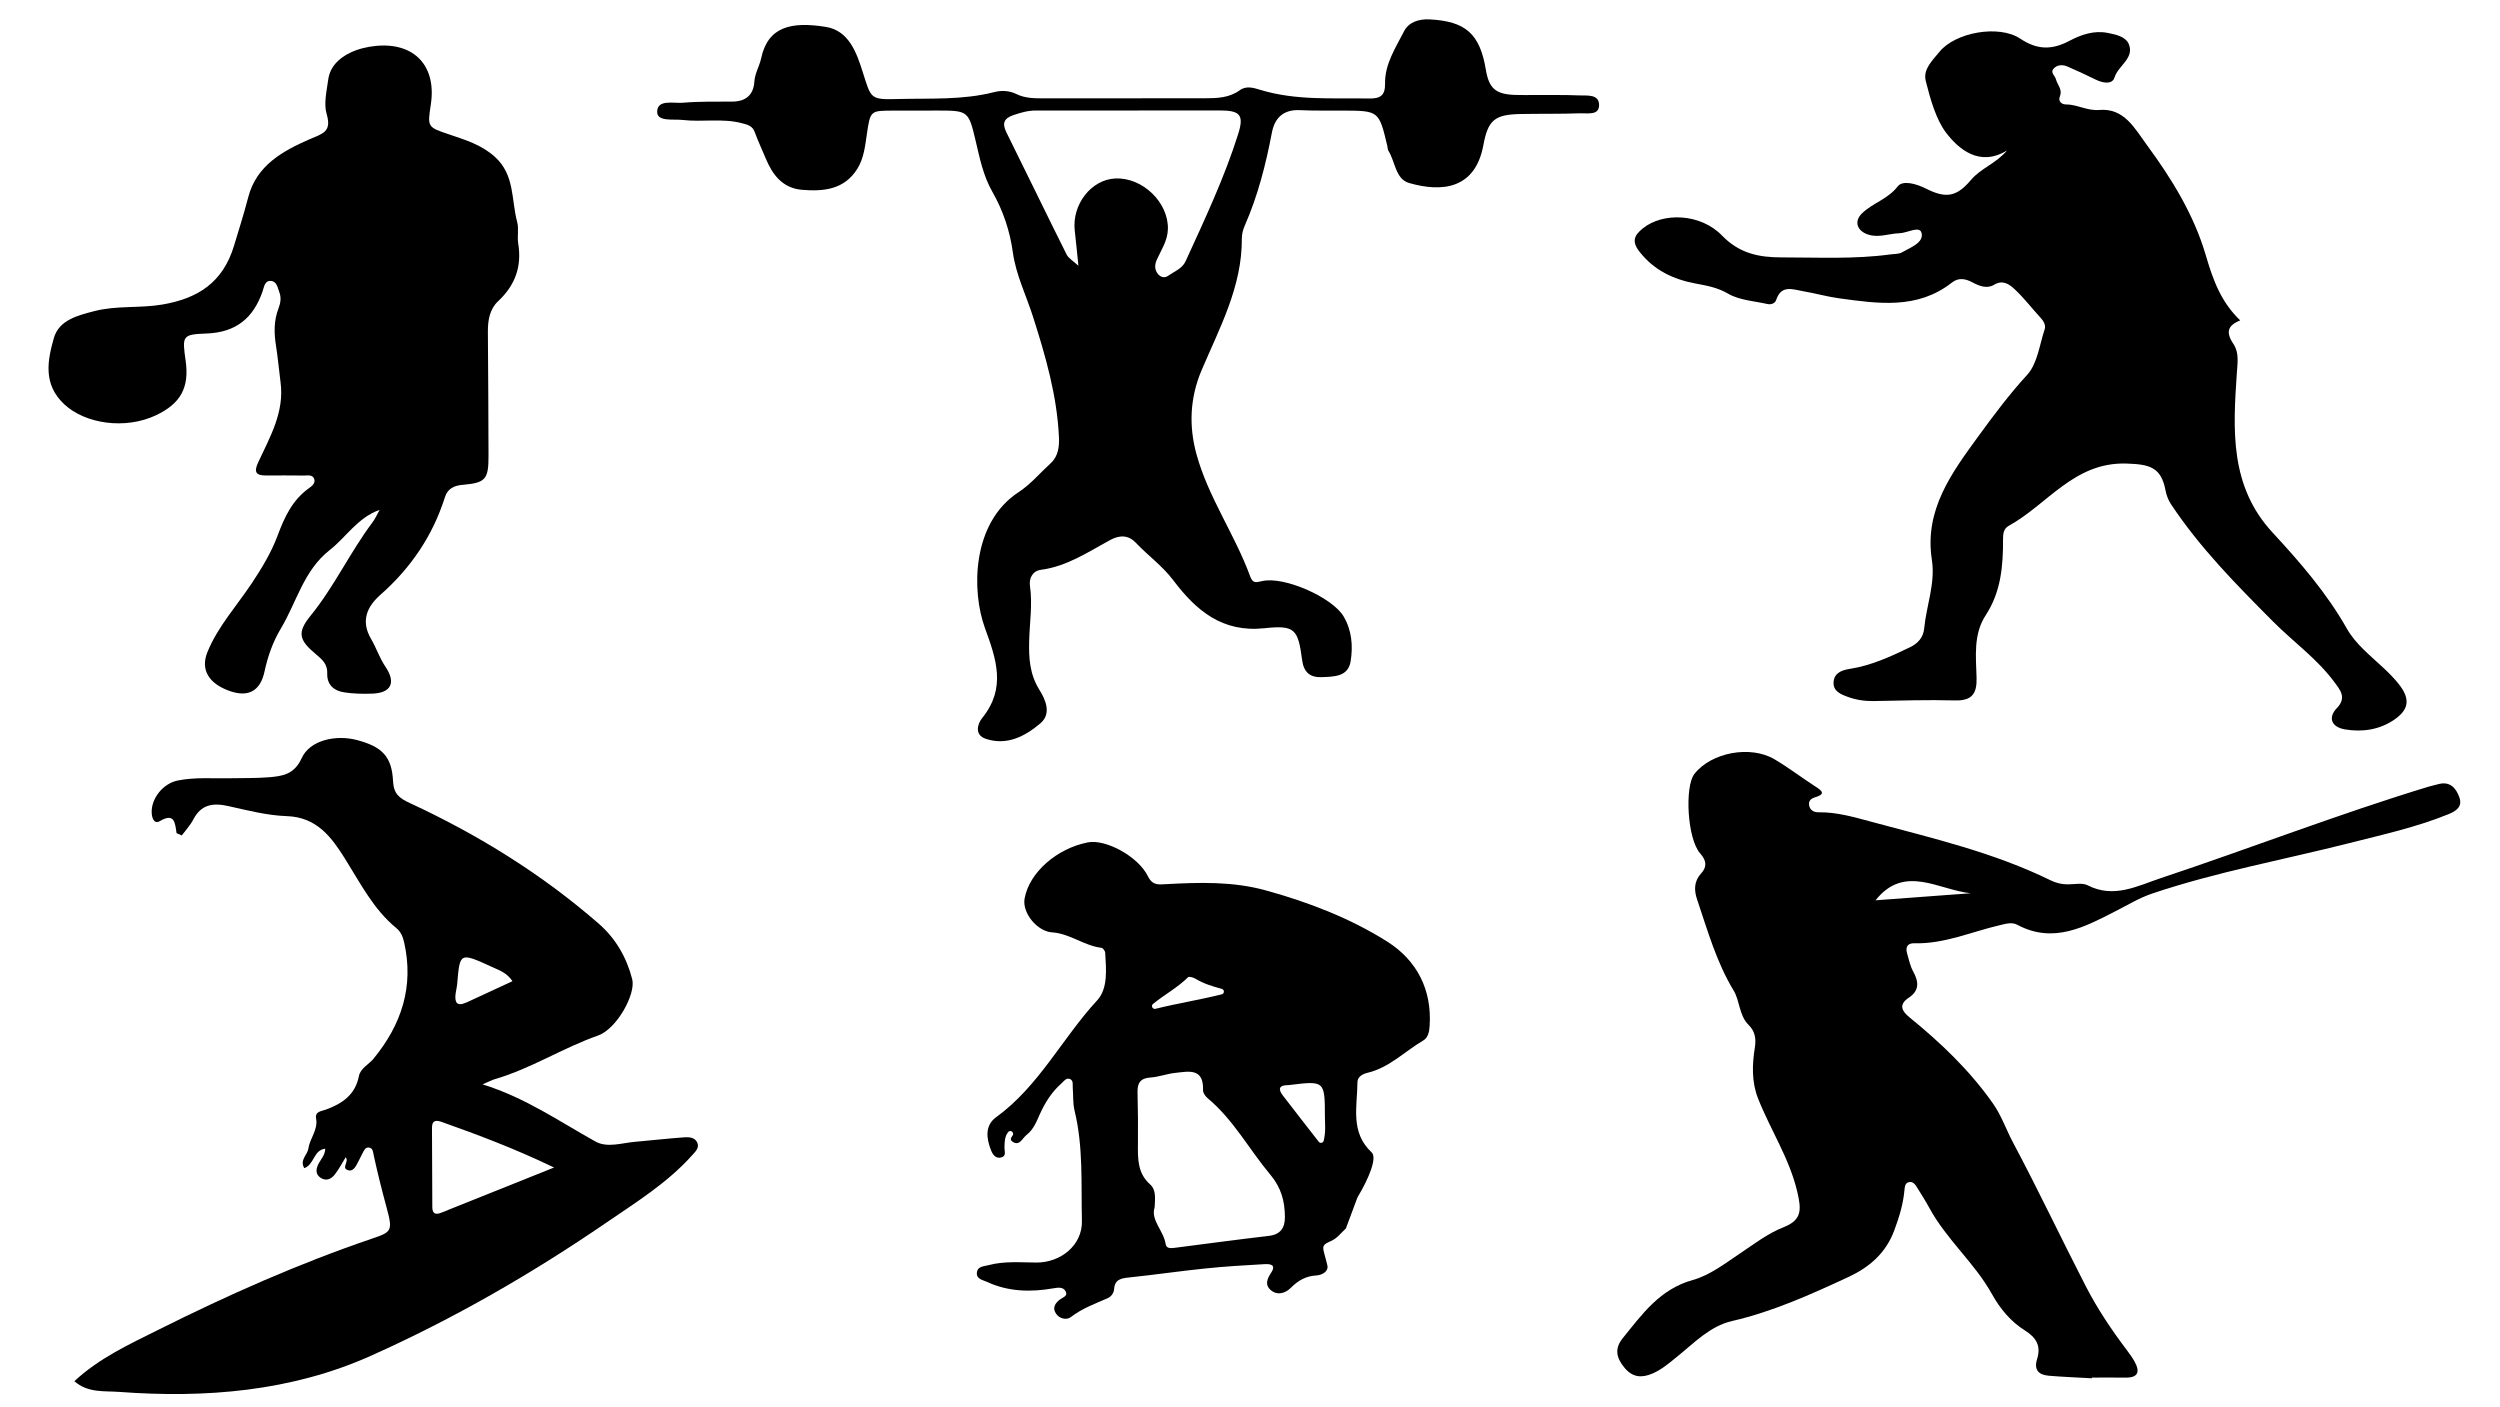
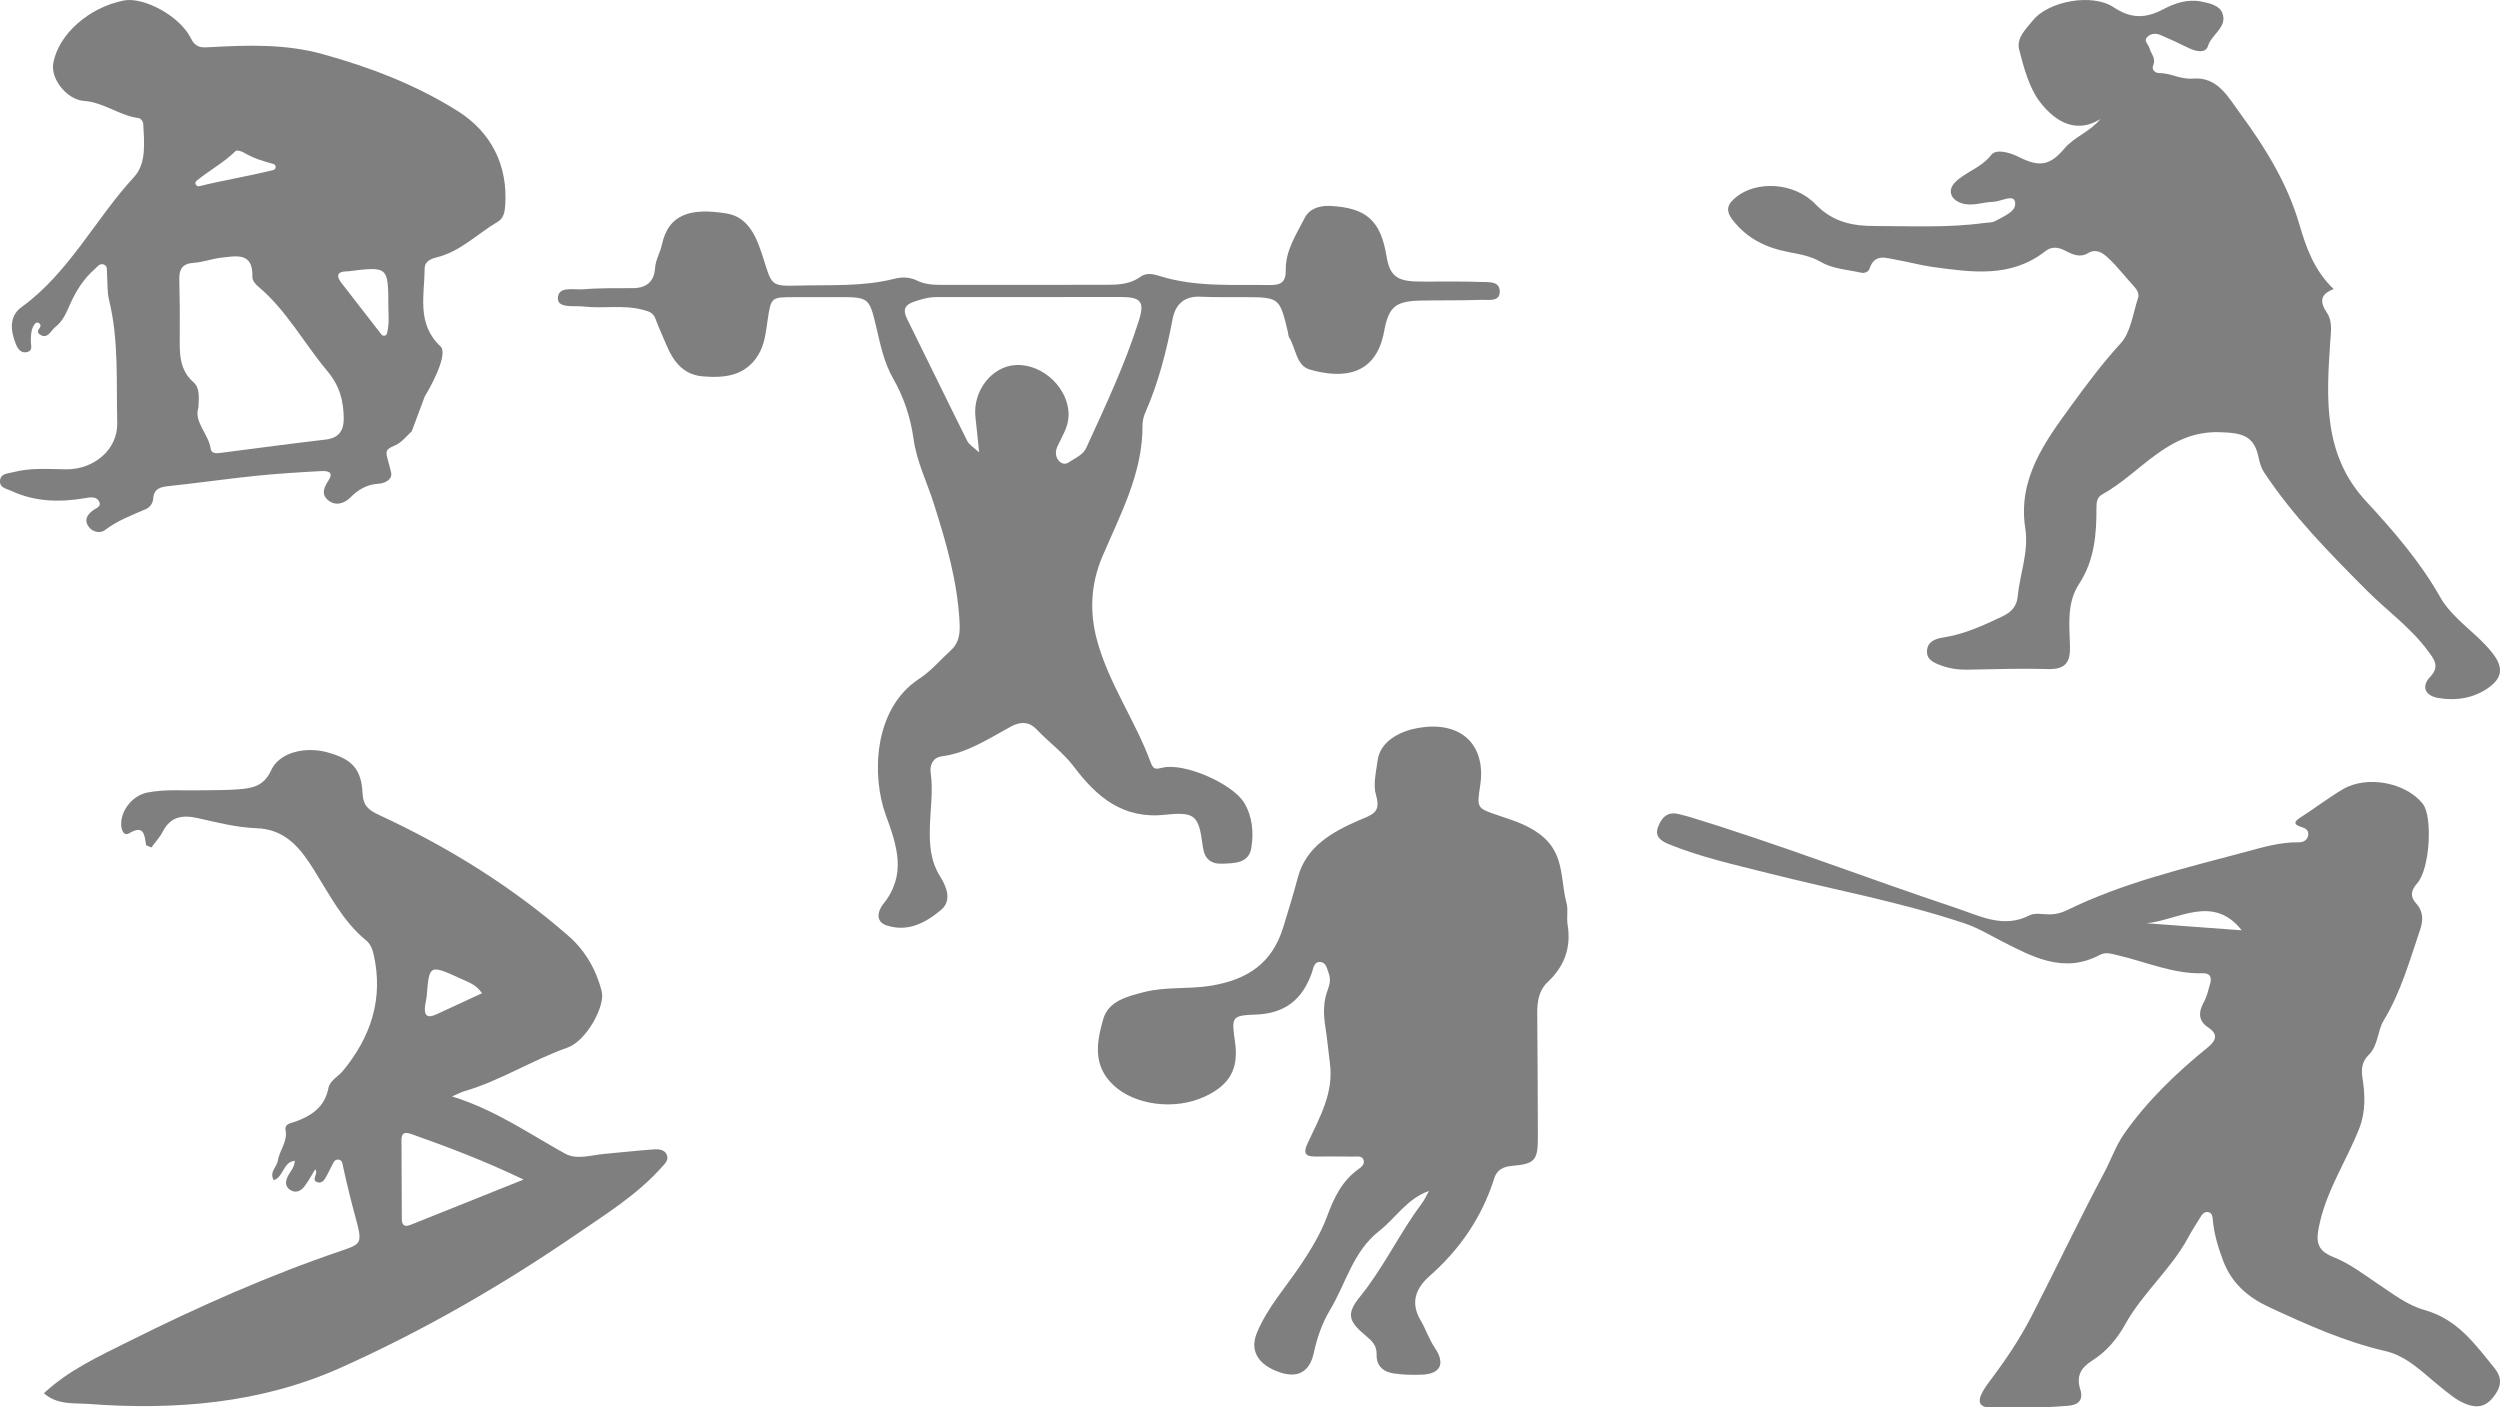
<svg xmlns="http://www.w3.org/2000/svg" version="1.1" id="Layer_1" x="0px" y="0px" viewBox="0 0 1920 1080" style="enable-background:new 0 0 1920 1080;" xml:space="preserve">
-   <g>
-     <path d="M1541.38,115.54c-21.15,13.01-37.38-1.25-46.8-13.62c-7.64-10.03-12.13-25.83-15.61-39.76   c-2.26-9.06,5.33-15.89,10.45-22.27c12.07-15.04,45.76-21.19,62.18-10.18c13.11,8.79,24.46,8.67,37.72,1.66   c8.94-4.73,18.75-8.17,29.37-6.1c6.35,1.24,13.9,2.85,16.25,8.66c4.4,10.9-8.16,16.37-10.97,25.54c-1.77,5.78-9.12,4.28-14.54,1.63   c-7.21-3.53-14.48-6.97-21.87-10.1c-3.71-1.57-7.91-1.25-10.57,1.91c-2.41,2.87,1.3,5.3,1.98,8c1.1,4.33,5.25,7.81,3,13.14   c-1.57,3.71,1.51,6.16,4.4,6.14c8.88-0.09,16.46,5.06,25.89,4.26c19.17-1.61,27.13,14.14,36.64,27.04   c19.16,25.99,36.11,53.71,45.12,84.46c5.52,18.83,11.54,35.81,26.47,50.14c-10.52,4.11-10.77,9.8-5.08,18.34   c4.31,6.46,3.02,14.19,2.46,22.47c-2.91,43.07-5.57,86.42,27.47,122.11c21.16,22.86,41.57,46.42,57.17,73.98   c6.62,11.7,18.22,20.77,28.29,30.24c4.03,3.79,7.84,7.62,11.27,11.91c9.03,11.29,8.39,19.58-3.3,27.59   c-11.33,7.76-24.5,9.67-37.75,7.46c-10.65-1.77-13.29-9.18-6.24-16.46c7.77-8.02,2.27-14.12-2.1-20.03   c-13.16-17.8-31.3-30.64-46.74-46.14c-28.25-28.36-56.48-56.87-78.72-90.49c-2.03-3.07-3.4-6.85-4.1-10.49   c-3.4-17.67-11.98-20.03-30.15-20.57c-40.18-1.2-60.58,31.6-90.42,47.91c-3.74,2.05-4.24,6.12-4.22,10.07   c0.1,20.49-1.52,40.49-13.25,58.4c-9.69,14.81-7.52,31.8-7.07,48.15c0.35,12.36-3.65,17.76-16.71,17.39   c-20.76-0.58-41.57,0.12-62.35,0.48c-6.9,0.12-13.52-0.9-19.95-3.25c-5.32-1.94-11.03-4.34-10.83-10.88   c0.22-7.12,5.82-9.55,12.25-10.54c16.55-2.54,31.52-9.45,46.46-16.65c6.46-3.12,10.27-7.86,10.9-14.48   c1.69-17.6,8.7-34.67,5.9-52.67c-5.93-38.19,15.08-66.56,35.43-94.52c11.85-16.28,23.97-32.51,37.76-47.56   c7.86-8.57,9.47-22.99,13.43-34.93c1.08-3.26-0.86-6.44-3.35-9.13c-6.59-7.13-12.5-14.97-19.58-21.56   c-4.02-3.74-9.02-7.67-15.86-3.56c-5.67,3.41-11.55,0.91-16.92-1.93c-5.26-2.79-10.49-3.69-15.5,0.25   c-26.54,20.84-56.68,16.17-86.63,12.11c-9.21-1.25-18.23-3.86-27.41-5.4c-7.98-1.34-17.04-5.41-20.99,6.75   c-0.81,2.49-3.88,3.64-6.46,3.07c-10.31-2.31-21.72-2.92-30.47-8.02c-8.2-4.78-16.36-6.14-24.97-7.77   c-17.12-3.24-31.86-10.12-43.05-24.47c-6.26-8.02-3.91-12.6,2.61-17.89c15.32-12.42,44.18-11.64,60.82,5.55   c13.43,13.88,28.6,16.75,45.72,16.75c27.97,0,55.99,1.49,83.85-2.33c2.92-0.4,6.25-0.17,8.63-1.55   c6.42-3.72,16.82-7.36,15.03-14.84c-1.42-5.92-11.04,0.03-17.03,0.18c-7.97,0.19-15.76,3.67-23.92,1.04   c-8.59-2.77-11.18-10.07-4.84-16.28c8.17-8,19.88-10.89,27.52-20.8c3.76-4.88,14.18-2.01,21.49,1.68   c15.46,7.82,23.66,6.51,34.65-6.53C1521.39,129.07,1533.22,125.47,1541.38,115.54z" />
-     <path d="M1606.54,1058.52c-11-0.62-22.01-1.03-32.98-1.95c-7.64-0.64-11.73-4.28-9.09-12.74c3.08-9.88-0.24-16.33-9.33-22.04   c-10.7-6.72-18.9-16.36-25.27-27.84c-13.34-24.05-35.11-42.13-48.24-66.46c-2.8-5.2-6.04-10.16-9.12-15.2   c-1.58-2.59-3.46-5.42-6.92-4.28c-2.72,0.89-2.77,3.96-3.02,6.52c-1.01,10.57-4.05,20.41-7.79,30.45   c-6.62,17.81-19.48,28.49-35.56,35.94c-28.81,13.35-57.74,26.42-88.98,33.62c-17.05,3.93-29.07,16.83-42.21,27.38   c-5.95,4.78-11.65,9.79-18.74,12.87c-8.2,3.55-15.29,3.32-21.62-4.3c-6.27-7.55-7.98-14.64-1.41-22.75   c14.96-18.46,28.49-37.69,53.86-44.72c13.03-3.6,24.75-12.74,36.34-20.47c10.9-7.27,21.11-15.25,33.58-20.17   c13.83-5.46,13.49-13.28,10.32-26.88c-6.06-25.98-20.71-47.79-30.21-71.98c-4.94-12.57-4.53-25.81-2.43-38.95   c1.06-6.66,0.31-12.41-4.83-17.48c-7.32-7.22-6.64-18.41-11.43-26.31c-13.25-21.87-19.97-46.03-28.02-69.78   c-2.37-7-2.73-13.85,3.04-20.21c4.34-4.79,4.52-9.46-0.77-15.42c-9.92-11.19-11.95-51.22-4.45-60.91   c12.75-16.48,42.92-22.37,61.58-11.32c11.27,6.67,21.71,14.74,32.76,21.81c5.78,3.7,4.04,5.61-1.05,7.16   c-3.16,0.96-5.66,2.44-5.19,6.06c0.53,4.05,3.7,5.73,7.34,5.67c14.2-0.21,27.71,3.85,41.1,7.44   c46.46,12.48,93.47,23.43,137.02,44.79c4.37,2.14,8.65,3.13,13.4,3.12c5.08-0.01,11.02-1.37,15.11,0.72   c20.13,10.33,38.06,0.52,56.11-5.49c68.73-22.88,136.3-49.16,205.65-70.24c2.43-0.74,4.93-1.21,7.37-1.9   c9.1-2.56,13.76,2.87,16.34,10.09c2.65,7.42-2.84,10.68-8.69,13.05c-24.45,9.91-50.17,15.58-75.6,22.03   c-50.48,12.81-101.86,22.07-151.37,38.7c-10.05,3.37-18.96,8.8-28.29,13.58c-23.46,12-47.76,25.4-75.45,10.56   c-4.39-2.35-9.04-0.79-13.64,0.28c-21.79,5.05-42.64,14.51-65.65,13.86c-5.11-0.14-6.81,2.94-5.52,7.55   c1.36,4.86,2.44,9.99,4.84,14.34c4.34,7.87,4.6,14.57-3.42,19.86c-8.24,5.43-5.24,10.5,0.41,15.09   c23.96,19.47,46.07,40.54,64.02,65.98c6.72,9.52,10.28,20.3,15.61,30.29c19.43,36.44,37.04,73.84,55.97,110.55   c8.87,17.21,19.72,33.34,31.41,48.83c2.03,2.7,4.03,5.46,5.7,8.39c4.57,8.03,3.33,12.89-7.12,12.71   c-8.48-0.15-16.97-0.03-25.46-0.03C1606.56,1058.16,1606.55,1058.34,1606.54,1058.52z M1513.46,686.02   c-24.8-2.61-50.93-22.53-73.04,5.41C1464.55,689.65,1489.01,687.83,1513.46,686.02z" />
-     <path d="M135.59,639.85c-1.16-7.87-1.5-15.91-12.79-9.26c-4.46,2.63-6.18-2.37-6.31-6.63c-0.33-10.87,8.77-22.27,20.03-24.53   c13.43-2.7,27.07-1.44,40.62-1.74c9.75-0.22,19.54,0.06,29.24-0.74c10.46-0.86,19.64-2.13,25.29-14.66   c6.18-13.69,25.99-18.37,42.83-13.85c18.92,5.08,26.43,12.6,27.35,31.39c0.48,9.78,4.59,13.07,12.87,16.9   c52.46,24.29,101.3,54.53,145.02,92.57c13.05,11.35,21.5,25.96,25.8,42.74c2.92,11.39-11.86,38.18-26.22,43.23   c-27.21,9.57-51.63,25.49-79.4,33.56c-2.27,0.66-4.39,1.85-9.3,3.96c33.11,10.3,59.12,28.63,86.77,43.94   c8.98,4.97,20.03,1.1,30.11,0.2c12.66-1.13,25.29-2.54,37.96-3.47c3.73-0.27,8.24,0.02,10.02,4.03c1.81,4.07-1.32,6.85-3.98,9.82   c-18.87,21.07-42.72,35.84-65.69,51.58c-57.4,39.33-117.77,74.08-181.08,102.4c-60.96,27.27-126.83,32.65-193.23,27.69   c-11.44-0.85-23.92,0.94-34.4-8.22c19.2-17.85,42.45-28.45,65.01-39.73c53.08-26.53,107.28-50.62,163.56-69.75   c15.3-5.2,16.17-5.76,11.02-24.7c-3.55-13.04-6.8-26.11-9.67-39.3c-0.53-2.45-0.53-5.54-3.64-5.95c-3.11-0.42-3.96,2.64-5.17,4.79   c-1.03,1.85-1.84,3.82-2.87,5.68c-1.83,3.32-3.65,8.15-7.95,6.93c-5.65-1.61,0.99-6.58-1.91-9.94c-2.63,4.26-5.03,8.86-8.13,12.95   c-2.72,3.6-6.65,5.73-11.09,2.83c-4.63-3.03-3.37-7.57-1.35-11.31c1.79-3.31,4.65-6.04,4.89-11.05   c-9.06,0.93-8.36,12.2-16.11,14.93c-3.75-6.32,2.49-10.23,3.17-15.12c1.09-7.8,7.51-14.24,5.9-23.02   c-0.99-5.41,4.08-5.59,7.45-6.81c12.5-4.56,22.58-11.26,25.4-25.62c1.22-6.22,7.5-8.93,11.22-13.44   c21.55-26.2,31.24-55.53,23.52-89.53c-1-4.41-2.6-8.05-5.97-10.82c-17.63-14.51-27.64-34.53-39.47-53.37   c-10.35-16.48-21.54-31.86-44.66-32.62c-15.08-0.5-30.13-4.43-44.99-7.74c-11.67-2.6-20.8-1.3-26.81,10.33   c-2.28,4.42-5.84,8.18-8.82,12.24C138.3,641.03,136.94,640.44,135.59,639.85z M425.54,896.65c-30.53-14.65-58.24-25.01-86.13-34.94   c-4.28-1.52-7.67-1.58-7.65,4.37c0.08,20.37,0.16,40.73,0.26,61.1c0.02,4.7,2.34,5.98,6.6,4.28   C366.42,920.32,394.21,909.2,425.54,896.65z M393.59,753.55c-4.38-6.46-9.86-8.26-14.75-10.49c-26.2-11.98-25.6-11.87-27.77,13.16   c-0.18,2.1-0.78,4.16-1.08,6.26c-1.01,7.04,0.45,11.09,8.66,7.24C370.09,764.35,381.57,759.11,393.59,753.55z" />
-     <path d="M291.53,391.6c-16.89,5.93-25.55,20.83-38.32,30.85c-20.07,15.74-25.42,40.14-37.62,60.47   c-6.07,10.11-9.94,21.21-12.48,32.97c-3.25,15.01-12.59,19.65-26.31,14.94c-16.52-5.68-23-16.53-17.49-30.03   c8.06-19.74,22.54-35.52,34.15-53c7.77-11.71,14.92-23.53,19.74-36.46c5.28-14.17,11.31-27.29,24.02-36.36   c2.36-1.68,5.26-3.92,4.06-7.22c-1.27-3.48-5.01-2.51-7.85-2.55c-9.76-0.12-19.52-0.08-29.27-0.05c-8.07,0.03-9.18-3-5.81-10.21   c9.08-19.47,20.17-38.5,17.11-61.41c-1.23-9.24-1.99-18.56-3.46-27.76c-1.58-9.82-1.77-19.42,1.86-28.84   c1.57-4.07,2.29-8.28,0.7-12.42c-1.32-3.45-1.88-8.31-6.33-8.74c-5.02-0.49-5.39,4.61-6.56,7.99   c-7.13,20.58-20.51,31.59-43.21,32.38c-18.63,0.65-18.58,1.9-15.88,20.92c2.92,20.56-3.81,32.91-22.86,41.88   c-23.63,11.14-54.33,6.55-70.39-8.48c-16.42-15.37-12.86-33.6-7.96-50.85c3.95-13.87,18.4-17.42,31.34-20.74   c17-4.36,34.58-2.05,51.8-4.97c27.32-4.63,46.6-16.79,55.18-45.07c3.78-12.47,7.71-24.86,11-37.52   c6.3-24.27,26.48-35.39,47.06-44.37c9.81-4.28,17.25-5.48,13.13-19.32c-2.38-8,0.01-17.64,1.18-26.41   c1.35-10.1,8.41-16.67,16.97-20.78c5.98-2.87,12.9-4.52,19.55-5.17c29.7-2.91,46.78,15.45,42.3,44.9   c-2.68,17.61-2.61,17.4,14.17,23.1c12.31,4.18,24.52,7.78,34.91,17.09c15.57,13.95,12.63,33.15,17.24,50.17   c1.4,5.18-0.09,11.08,0.79,16.47c2.9,17.7-2.34,32.1-15.44,44.33c-6.5,6.08-7.92,14.72-7.86,23.5c0.22,31.82,0.45,63.64,0.49,95.47   c0.03,17.91-2.39,20.54-19.86,22.05c-6.52,0.56-11.52,2.85-13.6,9.43c-9.42,29.76-26.18,54.41-49.65,75.12   c-9.75,8.6-15.43,19.61-7.05,33.87c3.97,6.75,6.43,14.51,10.99,21.26c8.33,12.33,4.39,20.19-10.21,20.69   c-7.16,0.25-14.45,0.09-21.51-1c-7.86-1.21-13.3-5.83-12.97-14.63c0.25-6.83-3.65-10.45-8.49-14.47   c-13.06-10.86-14.98-16.61-4.37-29.67c18.22-22.41,30.3-48.65,47.48-71.6C288.18,398.4,289.69,394.87,291.53,391.6z" />
-     <path d="M705.13,84.95c-6.36,0-12.73-0.01-19.09,0c-17.55,0.02-17.62,0.01-20.25,17.79c-1.37,9.23-2.25,18.62-7.29,26.77   c-10,16.15-25.96,17.64-42.54,16.27c-14.99-1.24-22.74-11.61-28.03-24.45c-2.73-6.63-5.85-13.11-8.28-19.84   c-1.75-4.87-5.53-5.73-9.76-6.85c-15.06-3.98-30.47-0.73-45.59-2.51c-7.13-0.84-19.62,1.55-19.59-6.21   c0.04-9.86,12.52-6.41,19.72-7.02c12.66-1.07,25.43-0.78,38.16-0.88c10.22-0.08,16.1-5.18,16.74-15.2   c0.42-6.59,3.96-12.05,5.23-18.02c5.18-24.3,22.95-28.44,49.74-24.13c17.64,2.84,23.56,19.8,28.24,34.55   c6.6,20.83,5.67,21.4,27.46,20.82c24.53-0.65,49.23,0.92,73.42-5.27c5.7-1.46,11.57-1.3,17.35,1.54   c6.16,3.02,13.08,3.23,19.93,3.22c41.58-0.05,83.16,0.02,124.74-0.06c9.33-0.02,18.64-0.28,26.74-6.19   c5.1-3.73,10.94-1.71,15.99-0.19c27.37,8.28,55.44,6.06,83.38,6.56c8.55,0.15,12.34-2.37,12.18-11.49   c-0.26-15.02,8.11-27.42,14.56-40.1c3.61-7.1,11.41-9.6,19.69-9.17c27.66,1.44,38.56,11.12,43.12,38.49   c2.41,14.5,7.44,18.96,22.3,19.52c5.08,0.19,10.18,0.05,15.27,0.07c11.45,0.06,22.92-0.17,34.36,0.31   c5.98,0.25,15.06-1.15,15.07,7.44c0.01,8.1-8.89,6.09-14.28,6.29c-15.26,0.56-30.54,0.27-45.81,0.55   c-20.14,0.37-25.2,4.57-28.78,23.91c-6.26,33.81-31.79,36.37-57.05,29.07c-10.53-3.04-10.6-16.43-15.91-24.8   c-0.64-1-0.52-2.47-0.82-3.71c-6.44-26.97-6.44-26.96-34.16-27.11c-11.03-0.06-22.08,0.2-33.09-0.32   c-12.51-0.6-19.24,5.96-21.38,17.2c-4.67,24.55-10.79,48.59-20.87,71.54c-1.34,3.05-2.24,6.59-2.22,9.9   c0.23,36.89-17.06,68.53-30.87,101.01c-9.13,21.46-9.84,43.11-4,64.47c9.03,33.09,29.38,61.54,41.15,93.61   c2.03,5.53,3.94,5.23,9.14,3.98c16.86-4.05,53.96,12.42,62.68,27.02c6.39,10.7,7.32,22.72,5.48,34.42   c-1.9,12.09-12.77,11.88-22.07,12.3c-8.92,0.4-13.95-3.54-15.21-13.14c-3.11-23.63-5.44-26.97-28.84-24.44   c-32.63,3.53-52.68-13.73-70.2-36.94c-8.25-10.93-19.36-18.85-28.65-28.67c-5.49-5.8-12.12-6.25-19.63-2.18   c-17.04,9.22-33.28,20.32-53.3,22.94c-6.32,0.83-9.26,6.41-8.39,12.43c2.02,14.06-0.25,27.96-0.61,41.92   c-0.34,13.19,0.31,25.72,7.83,37.8c4.54,7.29,9.65,18.2,0.81,25.72c-11.79,10.02-25.84,17.39-42.09,11.88   c-8.59-2.91-6.42-11.26-2.58-16.02c18.44-22.83,10.88-44.87,2.05-69.04c-10.33-28.28-10.35-80.79,26.01-104.45   c9.1-5.92,16.34-14.7,24.49-22.1c5.99-5.45,6.65-13.18,6.34-20.01c-1.45-31.88-10.29-62.32-19.92-92.51   c-5.25-16.46-13.11-32.18-15.49-49.46c-2.29-16.6-7.5-32.08-15.74-46.52c-7.07-12.39-9.75-26.06-12.95-39.65   c-5.27-22.33-5.85-22.7-28.74-22.71C715.31,84.95,710.22,84.95,705.13,84.95z M828.23,204.13c-1.06-10.23-1.85-18.58-2.81-26.91   c-2.32-20.07,12.56-39.3,31.12-40.15c21.03-0.96,40.85,18.41,40.41,38.73c-0.19,9.07-5.06,15.96-8.49,23.6   c-1.66,3.71-1.94,7.41,0.66,10.8c2.08,2.72,5.22,3.55,7.89,1.68c4.78-3.35,10.94-5.58,13.48-11.15   c14.69-32.13,29.82-64.12,40.46-97.88c4.62-14.67,1.4-18.03-14.32-18.03c-47.03-0.02-94.06,0.14-141.09,0.06   c-6.1-0.01-11.61,1.61-17.25,3.53c-7.17,2.44-8.85,6.25-5.4,13.2c15.5,31.21,30.65,62.6,46.23,93.77   C820.66,198.46,824.32,200.47,828.23,204.13z" />
-     <path d="M1033.66,943.42c-3.7,3.43-6.77,7.61-11.21,9.57c-9,3.99-6.46,4.14-3.04,18.81c1.12,4.81-4.29,7.51-8.48,7.75   c-8.17,0.47-14.07,3.94-19.76,9.66c-3.83,3.84-9.97,5.99-15.09,1.7c-4.86-4.07-3.01-8.65,0.17-13.48c4.45-6.76-1.73-6.75-5.49-6.54   c-15.22,0.82-30.45,1.78-45.61,3.35c-19.38,2-38.67,4.84-58.04,6.86c-6.07,0.63-10.94,1.46-11.46,8.83   c-0.22,3.23-2.33,5.93-4.92,7.06c-9.79,4.28-19.76,7.91-28.45,14.6c-2.99,2.3-8.56,1.4-11.31-2.79c-2.95-4.49-0.6-7.97,3.12-10.82   c2.18-1.67,6.37-2.62,4.25-6.39c-1.92-3.42-6.05-2.72-9.32-2.16c-17.51,3.04-34.67,2.66-51.07-4.97c-3.23-1.5-8.24-2.09-7.7-7.14   c0.51-4.87,5.32-4.71,8.86-5.66c12.09-3.25,24.44-2.11,36.72-2.02c18.62,0.15,35.54-13.18,35.08-32.05   c-0.69-28.19,1.17-56.7-5.64-84.59c-1.39-5.68-0.93-11.8-1.4-17.71c-0.19-2.43,0.67-5.61-2.32-6.67c-2.82-1-4.54,1.83-6.32,3.4   c-7.43,6.52-12.6,14.7-16.63,23.66c-2.6,5.79-4.88,11.81-10.16,15.9c-3.14,2.43-5.24,8.35-10.09,5.69c-3.09-1.7-2.07-3.33-0.7-5.14   c1.65-2.18-1.52-4.84-3.3-2.76c-2.72,3.19-2.87,7.58-2.92,12.1c-0.03,2.7,1.65,6.45-2.53,7.47c-4.1,1.01-6.36-2.02-7.66-5.23   c-3.74-9.23-5.04-19.28,3.75-25.66c32.91-23.86,50.74-60.63,77.57-89.7c8.57-9.28,6.93-23.94,6.24-36.68   c-0.07-1.35-1.76-3.61-2.9-3.75c-13.4-1.62-24.41-11.01-37.9-11.86c-11.29-0.71-23.12-14.79-21.11-26   c3.56-19.83,24.54-38.44,48.64-43.12c13.5-2.62,38.55,10.63,46.13,26.13c3.48,7.11,8.39,6.26,13.54,5.98   c25.86-1.41,51.59-2.24,76.97,4.78c32.85,9.08,64.7,21.29,93.32,39.38c22.5,14.22,34.39,36.82,32.46,64.82   c-0.3,4.36-1.07,8.84-5.03,11.16c-14.14,8.29-25.88,20.72-42.56,24.69c-3.86,0.92-7.82,3.02-7.84,7.31   c-0.1,18.63-5.77,38.25,10.92,53.87c4.28,4.01-1.81,19.39-10.92,34.57 M886.79,926.94c-0.01,0.16-0.04,0.31-0.09,0.46   c-3.01,9.86,7.02,17.77,8.53,28.09c0.54,3.69,4.39,3.17,7.41,2.78c23.91-3.07,47.8-6.31,71.75-9.1c9.07-1.06,12.46-6.17,12.42-14.5   c-0.07-12.07-2.78-22.49-11.2-32.52c-16.17-19.28-28.15-42-47.86-58.48c-1.82-1.52-3.91-4.22-3.82-6.3   c0.69-17.52-11.25-14.47-21.62-13.35c-6.28,0.68-12.41,3.1-18.69,3.5c-7.75,0.49-10.19,4.17-10,11.39   c0.36,13.13,0.43,26.28,0.32,39.41c-0.1,11.52-0.44,22.71,9.5,31.47C887.68,913.53,887.23,919.75,886.79,926.94z M1012.81,876.89   c1.11,1.43,3.37,0.92,3.8-0.84c1.73-7.09,0.93-12.77,0.92-18.35c-0.06-27.7-0.15-27.75-27.31-24.4c-0.47,0.06-0.95,0.08-1.43,0.09   c-6.59,0.09-7.22,3.17-3.65,7.83C993.99,852.76,1002.95,864.21,1012.81,876.89z M938.32,763.64c2.15-0.54,2.19-3.58,0.05-4.17   c-7.04-1.94-13.87-3.93-20.14-7.74c-1.66-1.01-5.01-2.01-5.8-1.22c-8.02,7.98-18.17,13.36-26.92,20.52   c-1.77,1.45-0.32,4.29,1.89,3.74C904.38,770.54,921.5,767.88,938.32,763.64z" />
+   <style type="text/css">
+ 	.st0{opacity:0.5;}
+ </style>
+   <g class="st0">
+     <path d="M1613.12,91.44c-21.15,13.01-37.38-1.25-46.8-13.62c-7.64-10.03-12.13-25.83-15.61-39.76   c-2.26-9.06,5.33-15.89,10.45-22.27c12.07-15.04,45.76-21.19,62.18-10.18c13.11,8.79,24.46,8.67,37.72,1.66   c8.94-4.73,18.75-8.17,29.37-6.1c6.35,1.24,13.9,2.85,16.25,8.66c4.4,10.9-8.16,16.37-10.97,25.54c-1.77,5.78-9.12,4.28-14.54,1.63   c-7.21-3.53-14.48-6.97-21.87-10.1c-3.71-1.57-7.91-1.25-10.57,1.91c-2.41,2.87,1.3,5.3,1.98,8c1.1,4.33,5.25,7.81,3,13.14   c-1.57,3.71,1.51,6.16,4.4,6.14c8.88-0.09,16.46,5.06,25.89,4.26c19.17-1.61,27.13,14.14,36.64,27.04   c19.16,25.99,36.11,53.71,45.12,84.46c5.52,18.83,11.54,35.81,26.47,50.14c-10.52,4.11-10.77,9.8-5.08,18.34   c4.31,6.46,3.02,14.19,2.46,22.47c-2.91,43.07-5.57,86.42,27.47,122.11c21.16,22.86,41.57,46.42,57.17,73.98   c6.62,11.7,18.22,20.77,28.29,30.24c4.03,3.79,7.84,7.62,11.27,11.91c9.03,11.29,8.39,19.58-3.3,27.59   c-11.33,7.76-24.5,9.67-37.75,7.46c-10.65-1.77-13.29-9.18-6.24-16.46c7.77-8.02,2.27-14.12-2.1-20.03   c-13.16-17.8-31.3-30.64-46.74-46.14c-28.25-28.36-56.48-56.87-78.72-90.49c-2.03-3.07-3.4-6.85-4.1-10.49   c-3.4-17.67-11.98-20.03-30.15-20.57c-40.18-1.2-60.58,31.6-90.42,47.91c-3.74,2.05-4.24,6.12-4.22,10.07   c0.1,20.49-1.52,40.49-13.25,58.4c-9.69,14.81-7.52,31.8-7.07,48.15c0.35,12.36-3.65,17.76-16.71,17.39   c-20.76-0.58-41.57,0.12-62.35,0.48c-6.9,0.12-13.52-0.9-19.95-3.25c-5.32-1.94-11.03-4.34-10.83-10.88   c0.22-7.12,5.82-9.55,12.25-10.54c16.55-2.54,31.52-9.45,46.46-16.65c6.46-3.12,10.27-7.86,10.9-14.48   c1.69-17.6,8.7-34.67,5.9-52.67c-5.93-38.19,15.08-66.56,35.43-94.52c11.85-16.28,23.97-32.51,37.76-47.56   c7.86-8.57,9.47-22.99,13.43-34.93c1.08-3.26-0.86-6.44-3.35-9.13c-6.59-7.13-12.5-14.97-19.58-21.56   c-4.02-3.74-9.02-7.67-15.86-3.56c-5.67,3.41-11.55,0.91-16.92-1.93c-5.26-2.79-10.49-3.69-15.5,0.25   c-26.54,20.84-56.68,16.17-86.63,12.11c-9.21-1.25-18.23-3.86-27.41-5.4c-7.98-1.34-17.04-5.41-20.99,6.75   c-0.81,2.49-3.88,3.64-6.46,3.07c-10.31-2.31-21.72-2.92-30.47-8.02c-8.2-4.78-16.36-6.14-24.97-7.77   c-17.12-3.24-31.86-10.12-43.05-24.47c-6.26-8.02-3.91-12.6,2.61-17.89c15.32-12.42,44.18-11.64,60.82,5.55   c13.43,13.88,28.6,16.75,45.72,16.75c27.97,0,55.99,1.49,83.85-2.33c2.92-0.4,6.25-0.17,8.63-1.55   c6.42-3.72,16.82-7.36,15.03-14.84c-1.42-5.92-11.04,0.03-17.03,0.18c-7.97,0.19-15.76,3.67-23.92,1.04   c-8.59-2.77-11.18-10.07-4.84-16.28c8.17-8,19.88-10.89,27.52-20.8c3.76-4.88,14.18-2.01,21.49,1.68   c15.46,7.82,23.66,6.51,34.65-6.53C1593.13,104.97,1604.96,101.37,1613.12,91.44z" />
+     <path d="M1555.53,1081.04c-8.49,0-16.98-0.12-25.46,0.03c-10.45,0.18-11.69-4.68-7.12-12.71c1.67-2.93,3.67-5.69,5.7-8.39   c11.69-15.49,22.54-31.62,31.41-48.83c18.93-36.71,36.54-74.11,55.97-110.55c5.33-9.99,8.89-20.77,15.61-30.29   c17.95-25.44,40.06-46.51,64.02-65.98c5.65-4.59,8.65-9.66,0.41-15.09c-8.02-5.29-7.76-11.99-3.42-19.86   c2.4-4.35,3.48-9.48,4.84-14.34c1.29-4.61-0.41-7.69-5.52-7.55c-23.01,0.65-43.86-8.81-65.65-13.86c-4.6-1.07-9.25-2.63-13.64-0.28   c-27.69,14.84-51.99,1.44-75.45-10.56c-9.33-4.78-18.24-10.21-28.29-13.58c-49.51-16.63-100.89-25.89-151.37-38.7   c-25.43-6.45-51.15-12.12-75.6-22.03c-5.85-2.37-11.34-5.63-8.69-13.05c2.58-7.22,7.24-12.65,16.34-10.09   c2.44,0.69,4.94,1.16,7.37,1.9c69.35,21.08,136.92,47.36,205.65,70.24c18.05,6.01,35.98,15.82,56.11,5.49   c4.09-2.09,10.03-0.73,15.11-0.72c4.75,0.01,9.03-0.98,13.4-3.12c43.55-21.36,90.56-32.31,137.02-44.79   c13.39-3.59,26.9-7.65,41.1-7.44c3.64,0.06,6.81-1.62,7.34-5.67c0.47-3.62-2.03-5.1-5.19-6.06c-5.09-1.55-6.83-3.46-1.05-7.16   c11.05-7.07,21.49-15.14,32.76-21.81c18.66-11.05,48.83-5.16,61.58,11.32c7.5,9.69,5.47,49.72-4.45,60.91   c-5.29,5.96-5.11,10.63-0.77,15.42c5.77,6.36,5.41,13.21,3.04,20.21c-8.05,23.75-14.77,47.91-28.02,69.78   c-4.79,7.9-4.11,19.09-11.43,26.31c-5.14,5.07-5.89,10.82-4.83,17.48c2.1,13.14,2.51,26.38-2.43,38.95   c-9.5,24.19-24.15,46-30.21,71.98c-3.17,13.6-3.51,21.42,10.32,26.88c12.47,4.92,22.68,12.9,33.58,20.17   c11.59,7.73,23.31,16.87,36.34,20.47c25.37,7.03,38.9,26.26,53.86,44.72c6.57,8.11,4.86,15.2-1.41,22.75   c-6.33,7.62-13.42,7.85-21.62,4.3c-7.09-3.08-12.79-8.09-18.74-12.87c-13.14-10.55-25.16-23.45-42.21-27.38   c-31.24-7.2-60.17-20.27-88.98-33.62c-16.08-7.45-28.94-18.13-35.56-35.94c-3.74-10.04-6.78-19.88-7.79-30.45   c-0.25-2.56-0.3-5.63-3.02-6.52c-3.46-1.14-5.34,1.69-6.92,4.28c-3.08,5.04-6.32,10-9.12,15.2c-13.13,24.33-34.9,42.41-48.24,66.46   c-6.37,11.48-14.57,21.12-25.27,27.84c-9.09,5.71-12.41,12.16-9.33,22.04c2.64,8.46-1.45,12.1-9.09,12.74   c-10.97,0.92-21.98,1.33-32.98,1.95C1555.53,1081.39,1555.52,1081.21,1555.53,1081.04z M1721.66,714.48   c-22.11-27.94-48.24-8.02-73.04-5.41C1673.07,710.89,1697.53,712.71,1721.66,714.48z" />
+     <path d="M112.17,649.11c-1.16-7.87-1.5-15.91-12.79-9.26c-4.46,2.63-6.18-2.37-6.31-6.63c-0.33-10.87,8.77-22.27,20.03-24.53   c13.43-2.7,27.07-1.44,40.62-1.74c9.75-0.22,19.54,0.06,29.24-0.74c10.46-0.86,19.64-2.13,25.29-14.66   c6.18-13.69,25.99-18.37,42.83-13.85c18.92,5.08,26.43,12.6,27.35,31.39c0.48,9.78,4.59,13.07,12.87,16.9   c52.46,24.29,101.3,54.53,145.02,92.57c13.05,11.35,21.5,25.96,25.8,42.74c2.92,11.39-11.86,38.18-26.22,43.23   c-27.21,9.57-51.63,25.49-79.4,33.56c-2.27,0.66-4.39,1.85-9.3,3.96c33.11,10.3,59.12,28.63,86.77,43.94   c8.98,4.97,20.03,1.1,30.11,0.2c12.66-1.13,25.29-2.54,37.96-3.47c3.73-0.27,8.24,0.02,10.02,4.03c1.81,4.07-1.32,6.85-3.98,9.82   c-18.87,21.07-42.72,35.84-65.69,51.58c-57.4,39.33-117.77,74.08-181.08,102.4c-60.96,27.27-126.83,32.65-193.23,27.69   c-11.44-0.85-23.92,0.94-34.4-8.22c19.2-17.85,42.45-28.45,65.01-39.73c53.08-26.53,107.28-50.62,163.56-69.75   c15.3-5.2,16.17-5.76,11.02-24.7c-3.55-13.04-6.8-26.11-9.67-39.3c-0.53-2.45-0.53-5.54-3.64-5.95c-3.11-0.42-3.96,2.64-5.17,4.79   c-1.03,1.85-1.84,3.82-2.87,5.68c-1.83,3.32-3.65,8.15-7.95,6.93c-5.65-1.61,0.99-6.58-1.91-9.94c-2.63,4.26-5.03,8.86-8.13,12.95   c-2.72,3.6-6.65,5.73-11.09,2.83c-4.63-3.03-3.37-7.57-1.35-11.31c1.79-3.31,4.65-6.04,4.89-11.05   c-9.06,0.93-8.36,12.2-16.11,14.93c-3.75-6.32,2.49-10.23,3.17-15.12c1.09-7.8,7.51-14.24,5.9-23.02   c-0.99-5.41,4.08-5.59,7.45-6.81c12.5-4.56,22.58-11.26,25.4-25.62c1.22-6.22,7.5-8.93,11.22-13.44   c21.55-26.2,31.24-55.53,23.52-89.53c-1-4.41-2.6-8.05-5.97-10.82c-17.63-14.51-27.64-34.53-39.47-53.37   c-10.35-16.48-21.54-31.86-44.66-32.62c-15.08-0.5-30.13-4.43-44.99-7.74c-11.67-2.6-20.8-1.3-26.81,10.33   c-2.28,4.42-5.84,8.18-8.82,12.24C114.88,650.29,113.52,649.7,112.17,649.11z M402.12,905.91c-30.53-14.65-58.24-25.01-86.13-34.94   c-4.28-1.52-7.67-1.58-7.65,4.37c0.08,20.37,0.16,40.73,0.26,61.1c0.02,4.7,2.34,5.98,6.6,4.28   C343,929.58,370.79,918.46,402.12,905.91z M370.17,762.81c-4.38-6.46-9.86-8.26-14.75-10.49c-26.2-11.98-25.6-11.87-27.77,13.16   c-0.18,2.1-0.78,4.16-1.08,6.26c-1.01,7.04,0.45,11.09,8.66,7.24C346.67,773.61,358.15,768.37,370.17,762.81z" />
+     <path d="M1097.44,914.65c-16.89,5.93-25.55,20.83-38.32,30.85c-20.07,15.74-25.42,40.14-37.62,60.47   c-6.07,10.11-9.94,21.21-12.48,32.97c-3.25,15.01-12.59,19.65-26.31,14.94c-16.52-5.68-23-16.53-17.49-30.03   c8.06-19.74,22.54-35.52,34.15-53c7.77-11.71,14.92-23.53,19.74-36.46c5.28-14.17,11.31-27.29,24.02-36.36   c2.36-1.68,5.26-3.92,4.06-7.22c-1.27-3.48-5.01-2.51-7.85-2.55c-9.76-0.12-19.52-0.08-29.27-0.05c-8.07,0.03-9.18-3-5.81-10.21   c9.08-19.47,20.17-38.5,17.11-61.41c-1.23-9.24-1.99-18.56-3.46-27.76c-1.58-9.82-1.77-19.42,1.86-28.84   c1.57-4.07,2.29-8.28,0.7-12.42c-1.32-3.45-1.88-8.31-6.33-8.74c-5.02-0.49-5.39,4.61-6.56,7.99   c-7.13,20.58-20.51,31.59-43.21,32.38c-18.63,0.65-18.58,1.9-15.88,20.92c2.92,20.56-3.81,32.91-22.86,41.88   c-23.63,11.14-54.33,6.55-70.39-8.48c-16.42-15.37-12.86-33.6-7.96-50.85c3.95-13.87,18.4-17.42,31.34-20.74   c17-4.36,34.58-2.05,51.8-4.97c27.32-4.63,46.6-16.79,55.18-45.07c3.78-12.47,7.71-24.86,11-37.52   c6.3-24.27,26.48-35.39,47.06-44.37c9.81-4.28,17.25-5.48,13.13-19.32c-2.38-8,0.01-17.64,1.18-26.41   c1.35-10.1,8.41-16.67,16.97-20.78c5.98-2.87,12.9-4.52,19.55-5.17c29.7-2.91,46.78,15.45,42.3,44.9   c-2.68,17.61-2.61,17.4,14.17,23.1c12.31,4.18,24.52,7.78,34.91,17.09c15.57,13.95,12.63,33.15,17.24,50.17   c1.4,5.18-0.09,11.08,0.79,16.47c2.9,17.7-2.34,32.1-15.44,44.33c-6.5,6.08-7.92,14.72-7.86,23.5c0.22,31.82,0.45,63.64,0.49,95.47   c0.03,17.91-2.39,20.54-19.86,22.05c-6.52,0.56-11.52,2.85-13.6,9.43c-9.42,29.76-26.18,54.41-49.65,75.12   c-9.75,8.6-15.43,19.61-7.05,33.87c3.97,6.75,6.43,14.51,10.99,21.26c8.33,12.33,4.39,20.19-10.21,20.69   c-7.16,0.25-14.45,0.09-21.51-1c-7.86-1.21-13.3-5.83-12.97-14.63c0.25-6.83-3.65-10.45-8.49-14.47   c-13.06-10.86-14.98-16.61-4.37-29.67c18.22-22.41,30.3-48.65,47.48-71.6C1094.09,921.45,1095.6,917.92,1097.44,914.65z" />
+     <path d="M628.86,228.22c-6.36,0-12.73-0.01-19.09,0c-17.55,0.02-17.62,0.01-20.25,17.79c-1.37,9.23-2.25,18.62-7.29,26.77   c-10,16.15-25.96,17.64-42.54,16.27c-14.99-1.24-22.74-11.61-28.03-24.45c-2.73-6.63-5.85-13.11-8.28-19.84   c-1.75-4.87-5.53-5.73-9.76-6.85c-15.06-3.98-30.47-0.73-45.59-2.51c-7.13-0.84-19.62,1.55-19.59-6.21   c0.04-9.86,12.52-6.41,19.72-7.02c12.66-1.07,25.43-0.78,38.16-0.88c10.22-0.08,16.1-5.18,16.74-15.2   c0.42-6.59,3.96-12.05,5.23-18.02c5.18-24.3,22.95-28.44,49.74-24.13c17.64,2.84,23.56,19.8,28.24,34.55   c6.6,20.83,5.67,21.4,27.46,20.82c24.53-0.65,49.23,0.92,73.42-5.27c5.7-1.46,11.57-1.3,17.35,1.54   c6.16,3.02,13.08,3.23,19.93,3.22c41.58-0.05,83.16,0.02,124.74-0.06c9.33-0.02,18.64-0.28,26.74-6.19   c5.1-3.73,10.94-1.71,15.99-0.19c27.37,8.28,55.44,6.06,83.38,6.56c8.55,0.15,12.34-2.37,12.18-11.49   c-0.26-15.02,8.11-27.42,14.56-40.1c3.61-7.1,11.41-9.6,19.69-9.17c27.66,1.44,38.56,11.12,43.12,38.49   c2.41,14.5,7.44,18.96,22.3,19.52c5.08,0.19,10.18,0.05,15.27,0.07c11.45,0.06,22.92-0.17,34.36,0.31   c5.98,0.25,15.06-1.15,15.07,7.44c0.01,8.1-8.89,6.09-14.28,6.29c-15.26,0.56-30.54,0.27-45.81,0.55   c-20.14,0.37-25.2,4.57-28.78,23.91c-6.26,33.81-31.79,36.37-57.05,29.07c-10.53-3.04-10.6-16.43-15.91-24.8   c-0.64-1-0.52-2.47-0.82-3.71c-6.44-26.97-6.44-26.96-34.16-27.11c-11.03-0.06-22.08,0.2-33.09-0.32   c-12.51-0.6-19.24,5.96-21.38,17.2c-4.67,24.55-10.79,48.59-20.87,71.54c-1.34,3.05-2.24,6.59-2.22,9.9   c0.23,36.89-17.06,68.53-30.87,101.01c-9.13,21.46-9.84,43.11-4,64.47c9.03,33.09,29.38,61.54,41.15,93.61   c2.03,5.53,3.94,5.23,9.14,3.98c16.86-4.05,53.96,12.42,62.68,27.02c6.39,10.7,7.32,22.72,5.48,34.42   c-1.9,12.09-12.77,11.88-22.07,12.3c-8.92,0.4-13.95-3.54-15.21-13.14c-3.11-23.63-5.44-26.97-28.84-24.44   c-32.63,3.53-52.68-13.73-70.2-36.94c-8.25-10.93-19.36-18.85-28.65-28.67c-5.49-5.8-12.12-6.25-19.63-2.18   c-17.04,9.22-33.28,20.32-53.3,22.94c-6.32,0.83-9.26,6.41-8.39,12.43c2.02,14.06-0.25,27.96-0.61,41.92   c-0.34,13.19,0.31,25.72,7.83,37.8c4.54,7.29,9.65,18.2,0.81,25.72c-11.79,10.02-25.84,17.39-42.09,11.88   c-8.59-2.91-6.42-11.26-2.58-16.02c18.44-22.83,10.88-44.87,2.05-69.04c-10.33-28.28-10.35-80.79,26.01-104.45   c9.1-5.92,16.34-14.7,24.49-22.1c5.99-5.45,6.65-13.18,6.34-20.01c-1.45-31.88-10.29-62.32-19.92-92.51   c-5.25-16.46-13.11-32.18-15.49-49.46c-2.29-16.6-7.5-32.08-15.74-46.52c-7.07-12.39-9.75-26.06-12.95-39.65   c-5.27-22.33-5.85-22.7-28.74-22.71C639.04,228.22,633.95,228.22,628.86,228.22z M751.96,347.4c-1.06-10.23-1.85-18.58-2.81-26.91   c-2.32-20.07,12.56-39.3,31.12-40.15c21.03-0.96,40.85,18.41,40.41,38.73c-0.19,9.07-5.06,15.96-8.49,23.6   c-1.66,3.71-1.94,7.41,0.66,10.8c2.08,2.72,5.22,3.55,7.89,1.68c4.78-3.35,10.94-5.58,13.48-11.15   c14.69-32.13,29.82-64.12,40.46-97.88c4.62-14.67,1.4-18.03-14.32-18.03c-47.03-0.02-94.06,0.14-141.09,0.06   c-6.1-0.01-11.61,1.61-17.25,3.53c-7.17,2.44-8.85,6.25-5.4,13.2c15.5,31.21,30.65,62.6,46.23,93.77   C744.39,341.73,748.05,343.74,751.96,347.4z" />
+     <path d="M316.26,331.17c-4.13,3.83-7.55,8.49-12.51,10.68c-10.04,4.45-7.21,4.62-3.39,20.99c1.25,5.37-4.79,8.38-9.46,8.65   c-9.12,0.52-15.7,4.4-22.05,10.78c-4.27,4.28-11.12,6.68-16.84,1.9c-5.42-4.54-3.36-9.65,0.19-15.04c4.97-7.54-1.93-7.53-6.13-7.3   c-16.98,0.91-33.97,1.99-50.89,3.74c-21.62,2.23-43.15,5.4-64.76,7.65c-6.77,0.7-12.21,1.63-12.79,9.85   c-0.25,3.6-2.6,6.62-5.49,7.88c-10.92,4.78-22.05,8.83-31.74,16.29c-3.34,2.57-9.55,1.56-12.62-3.11   c-3.29-5.01-0.67-8.89,3.48-12.07c2.43-1.86,7.11-2.92,4.74-7.13c-2.14-3.82-6.75-3.03-10.4-2.41   c-19.54,3.39-38.68,2.97-56.98-5.55c-3.6-1.67-9.19-2.33-8.59-7.97c0.57-5.43,5.94-5.26,9.89-6.32   c13.49-3.63,27.27-2.35,40.97-2.25c20.78,0.17,39.65-14.71,39.14-35.76c-0.77-31.45,1.31-63.26-6.29-94.38   c-1.55-6.34-1.04-13.17-1.56-19.76c-0.21-2.71,0.75-6.26-2.59-7.44c-3.15-1.12-5.07,2.04-7.05,3.79   c-8.29,7.27-14.06,16.4-18.55,26.4c-2.9,6.46-5.44,13.18-11.34,17.74c-3.5,2.71-5.85,9.32-11.26,6.35   c-3.45-1.9-2.31-3.72-0.78-5.73c1.84-2.43-1.7-5.4-3.68-3.08c-3.03,3.56-3.2,8.46-3.26,13.5c-0.03,3.01,1.84,7.2-2.82,8.33   c-4.57,1.13-7.1-2.25-8.55-5.84c-4.17-10.3-5.62-21.51,4.18-28.63c36.72-26.62,56.61-67.65,86.55-100.08   c9.56-10.35,7.73-26.71,6.96-40.93c-0.08-1.51-1.96-4.03-3.24-4.18c-14.95-1.81-27.24-12.28-42.29-13.23   c-12.6-0.79-25.8-16.5-23.55-29.01C44.9,26.36,68.31,5.59,95.2,0.37c15.06-2.92,43.01,11.86,51.47,29.15   c3.88,7.93,9.36,6.98,15.11,6.67c28.85-1.57,57.56-2.5,85.88,5.33c36.65,10.13,72.19,23.75,104.12,43.94   c25.1,15.87,38.37,41.08,36.22,72.32c-0.33,4.86-1.19,9.86-5.61,12.45c-15.78,9.25-28.88,23.12-47.49,27.55   c-4.31,1.03-8.73,3.37-8.75,8.16c-0.11,20.79-6.44,42.68,12.18,60.11c4.78,4.47-2.02,21.63-12.18,38.57 M152.39,312.78   c-0.01,0.18-0.04,0.35-0.1,0.51c-3.36,11,7.83,19.83,9.52,31.34c0.6,4.12,4.9,3.54,8.27,3.1c26.68-3.43,53.33-7.04,80.05-10.15   c10.12-1.18,13.9-6.88,13.86-16.18c-0.08-13.47-3.1-25.09-12.5-36.28c-18.04-21.51-31.41-46.86-53.4-65.25   c-2.03-1.7-4.36-4.71-4.26-7.03c0.77-19.55-12.55-16.14-24.12-14.9c-7.01,0.76-13.85,3.46-20.85,3.91   c-8.65,0.55-11.37,4.65-11.16,12.71c0.4,14.65,0.48,29.32,0.36,43.97c-0.11,12.85-0.49,25.34,10.6,35.11   C153.38,297.82,152.88,304.76,152.39,312.78z M292.99,256.94c1.24,1.6,3.76,1.03,4.24-0.94c1.93-7.91,1.04-14.25,1.03-20.47   c-0.07-30.91-0.17-30.96-30.47-27.22c-0.52,0.07-1.06,0.09-1.6,0.1c-7.35,0.1-8.06,3.54-4.07,8.74   C272,230.01,281.99,242.79,292.99,256.94z M209.88,130.58c2.4-0.6,2.44-3.99,0.06-4.65c-7.85-2.16-15.48-4.38-22.47-8.64   c-1.85-1.13-5.59-2.24-6.47-1.36c-8.95,8.9-20.27,14.91-30.04,22.9c-1.97,1.62-0.36,4.79,2.11,4.17   C172.01,138.28,191.12,135.31,209.88,130.58z" />
  </g>
</svg>
